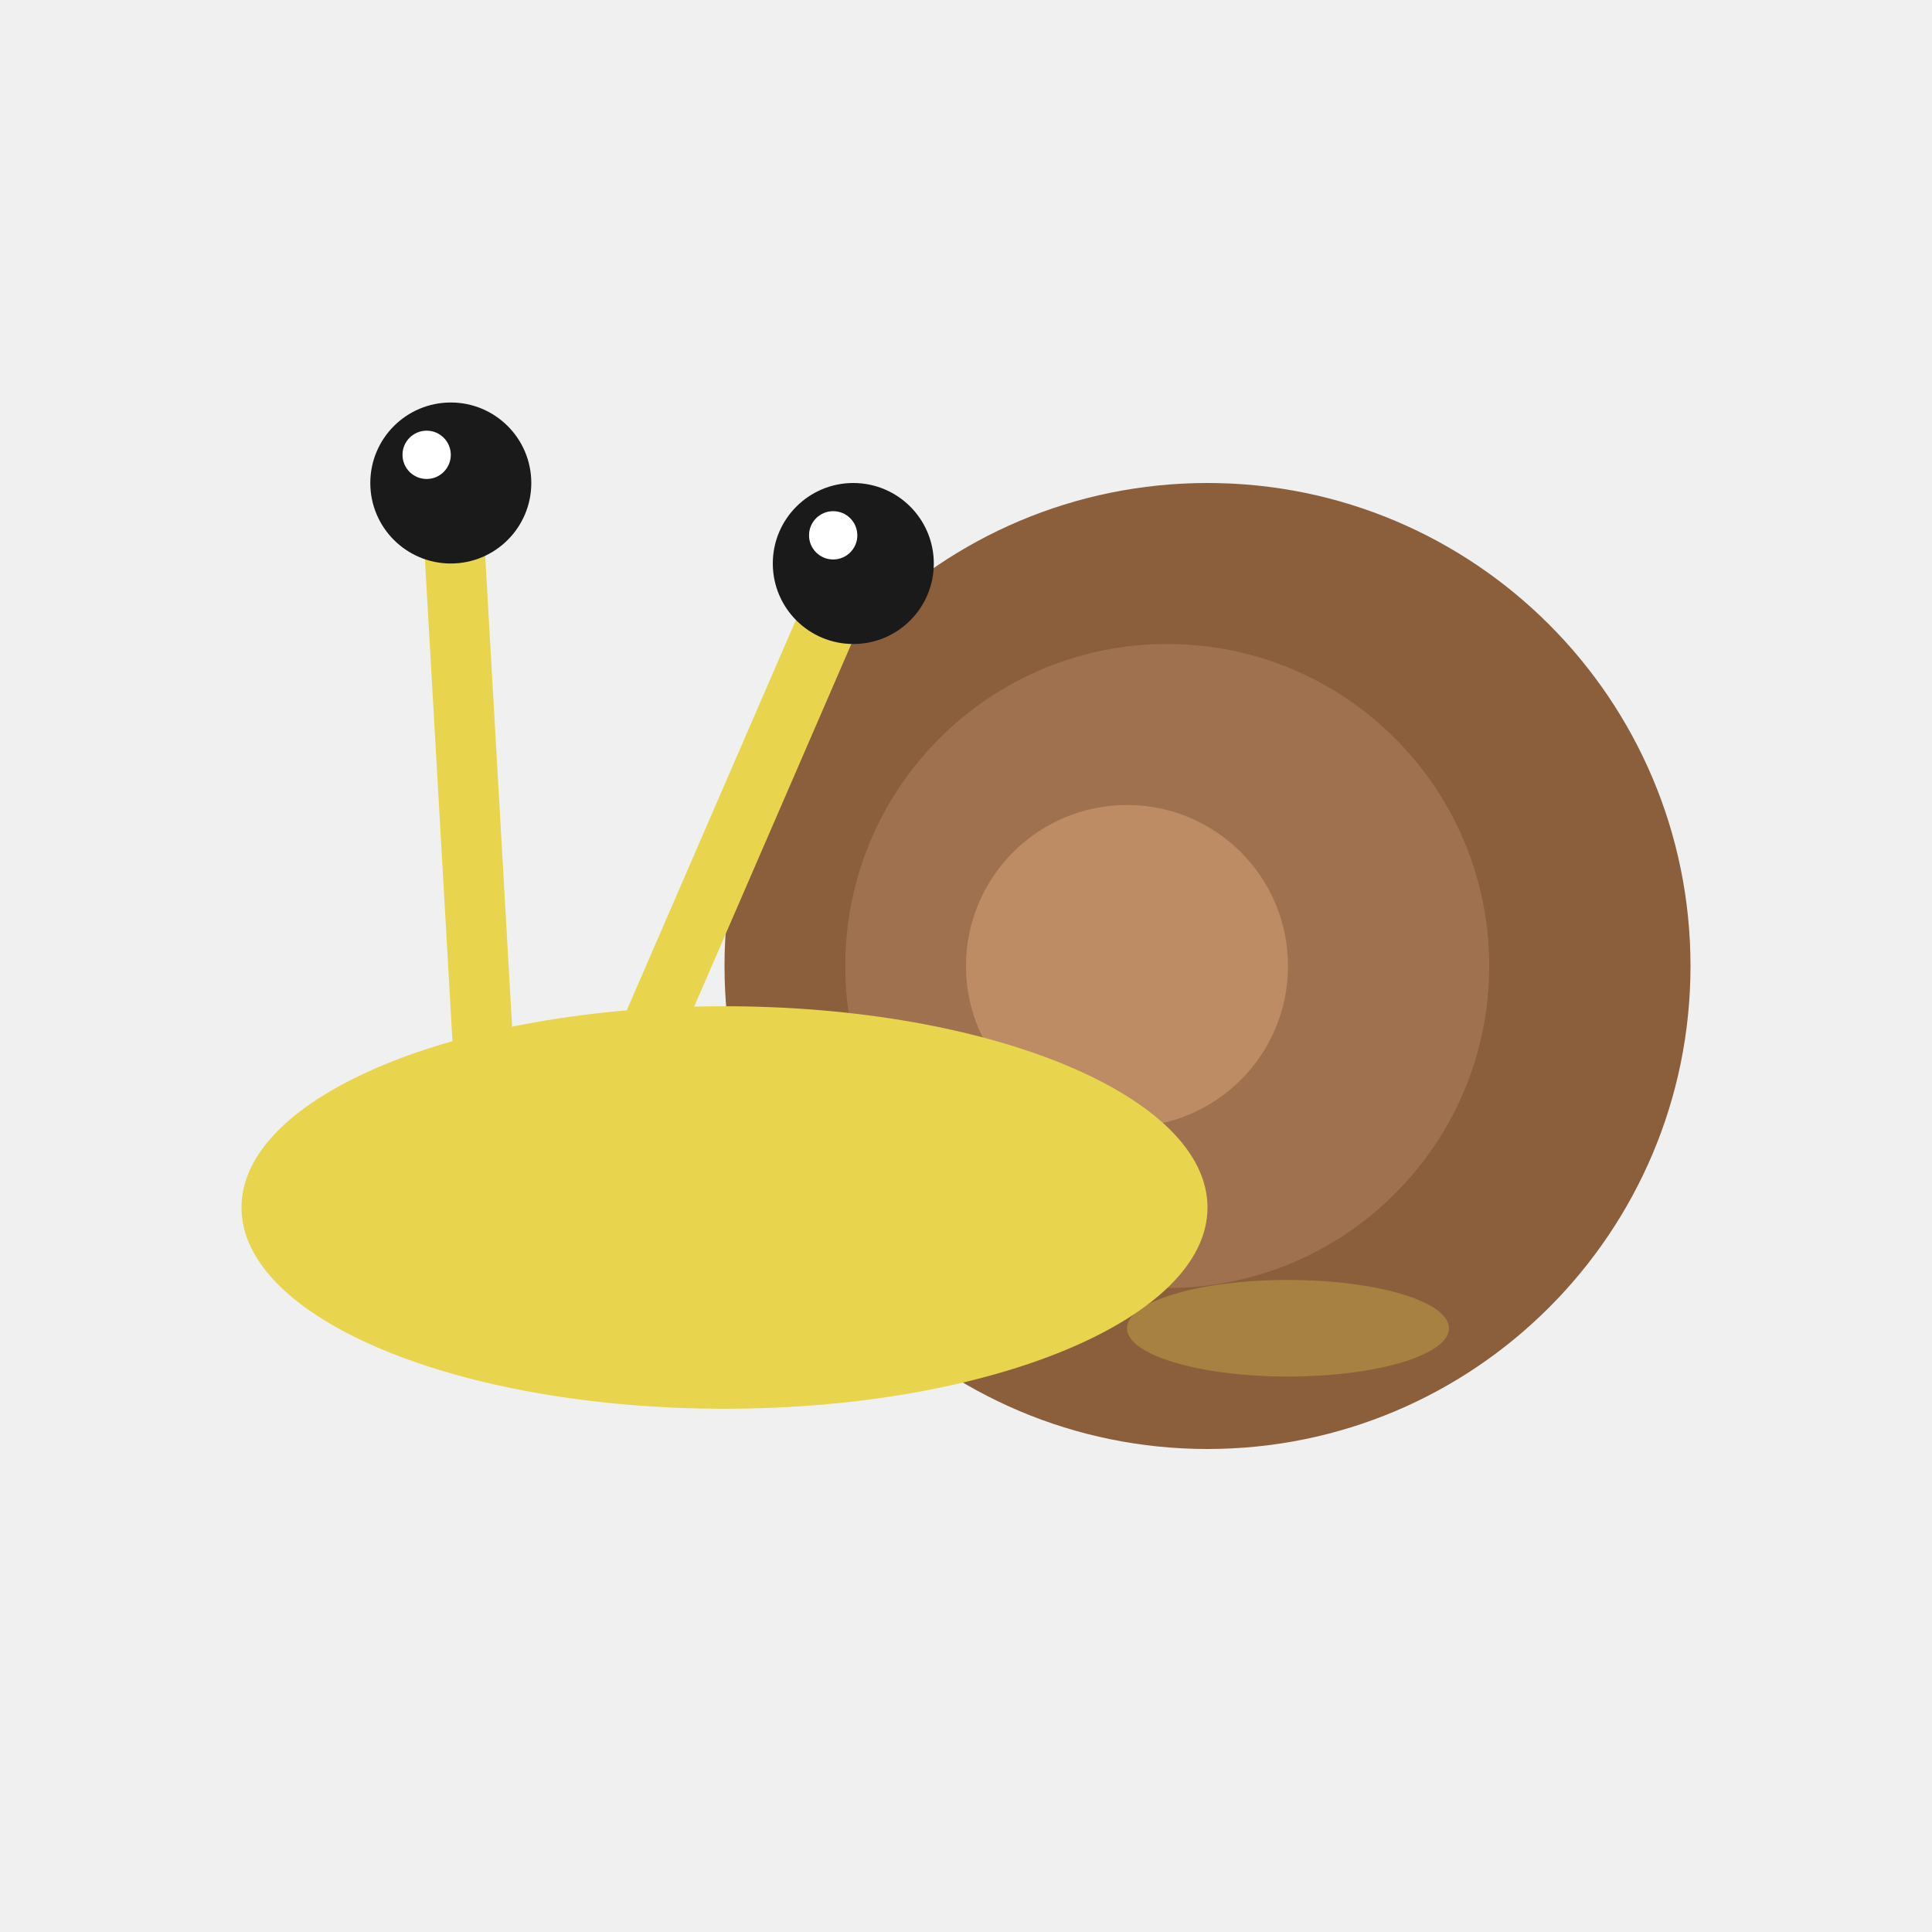
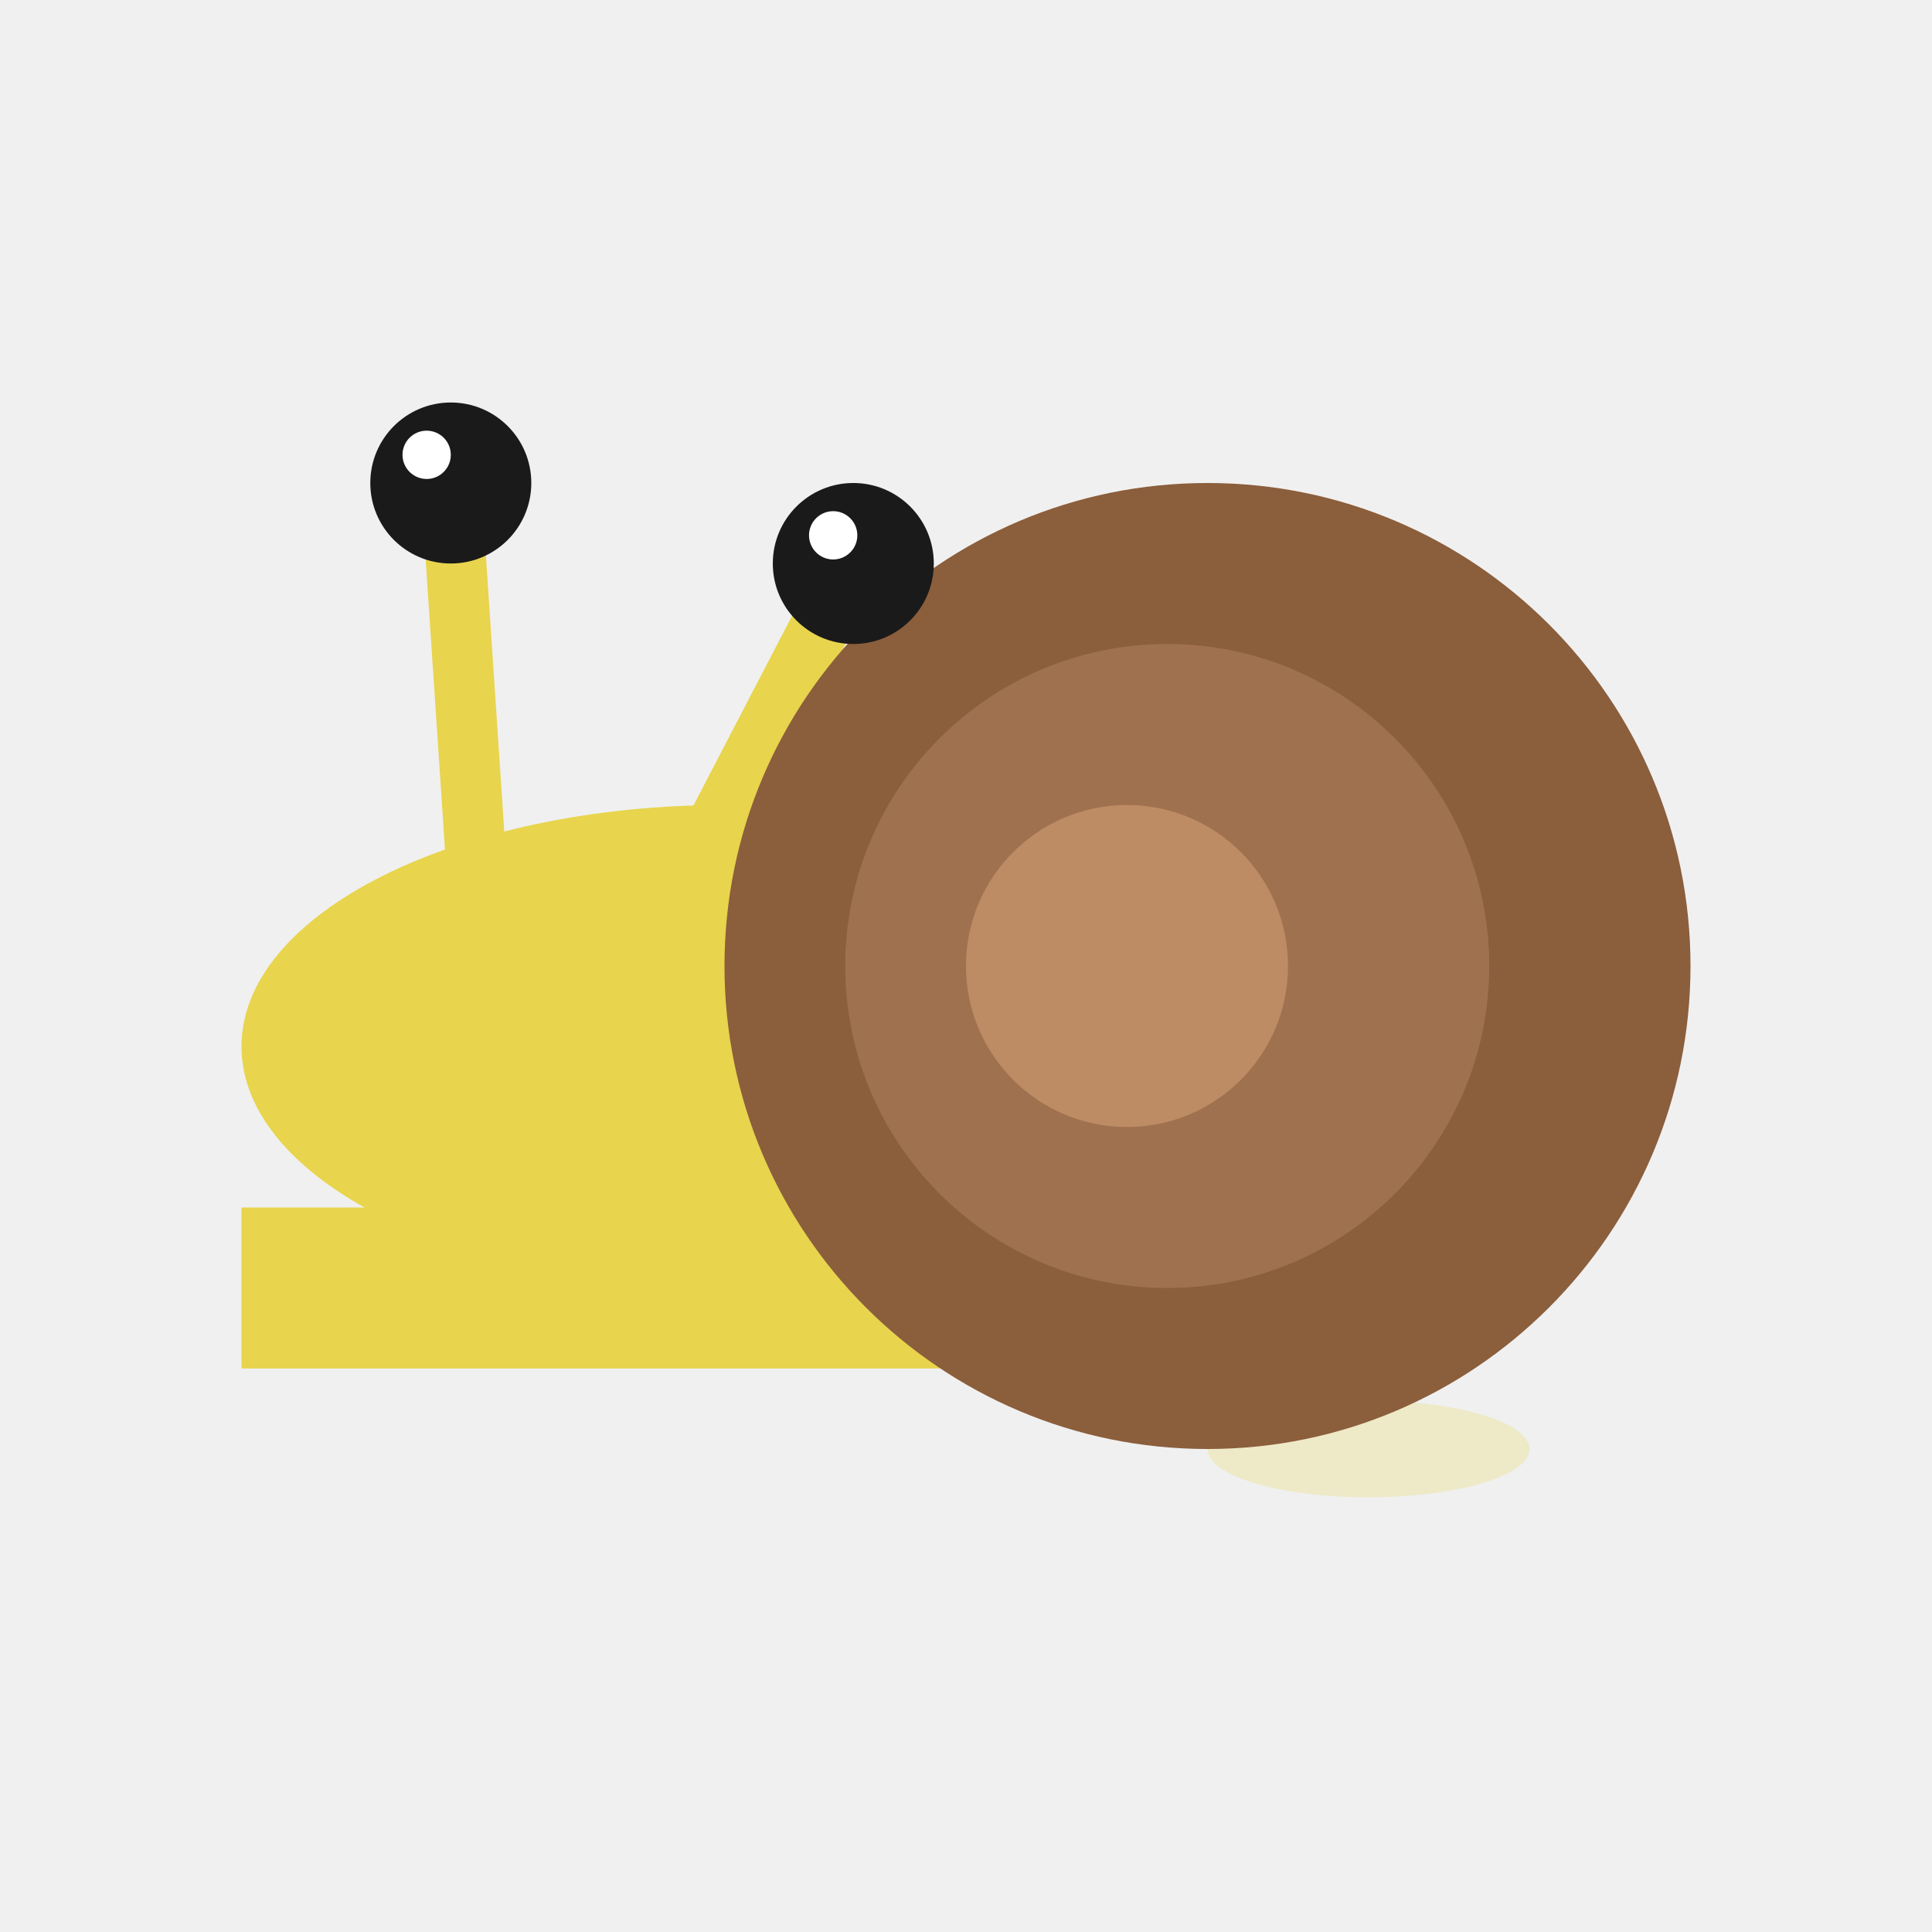
<svg xmlns="http://www.w3.org/2000/svg" viewBox="0 0 48 48" width="48" height="48">
  <g transform="translate(48, 0) scale(-1, 1)">
+     <ellipse cx="30" cy="26" rx="12" ry="6" fill="#E8D44D" />
+     <path d="M 18 30 L 42 30 L 42 34 L 18 34 Z" fill="#E8D44D" />
+     <ellipse cx="14" cy="36" rx="4" ry="1.2" fill="#E8D44D" opacity="0.25" />
+     <line x1="32" y1="24" x2="26.8" y2="14.0" stroke="#E8D44D" stroke-width="1.5" stroke-linecap="round" />
+     <line x1="36" y1="24" x2="36.8" y2="12.0" stroke="#E8D44D" stroke-width="1.5" stroke-linecap="round" />
    <circle cx="18" cy="24" r="12" fill="#8B5E3C" />
    <circle cx="19" cy="24" r="8" fill="#A0714F" />
    <circle cx="20" cy="24" r="4" fill="#BD8C64" />
-     <ellipse cx="30" cy="30" rx="12" ry="5" fill="#E8D44D" />
-     <ellipse cx="16" cy="33" rx="4" ry="1.2" fill="#E8D44D" opacity="0.3" />
-     <line x1="32" y1="26" x2="26.8" y2="14.0" stroke="#E8D44D" stroke-width="1.5" stroke-linecap="round" />
    <circle cx="26.8" cy="14.0" r="2.0" fill="#1a1a1a" />
    <circle cx="27.3" cy="13.3" r="0.6" fill="white" />
-     <line x1="36" y1="26" x2="36.8" y2="12.0" stroke="#E8D44D" stroke-width="1.5" stroke-linecap="round" />
    <circle cx="36.8" cy="12.0" r="2.0" fill="#1a1a1a" />
    <circle cx="37.4" cy="11.3" r="0.6" fill="white" />
  </g>
</svg>
